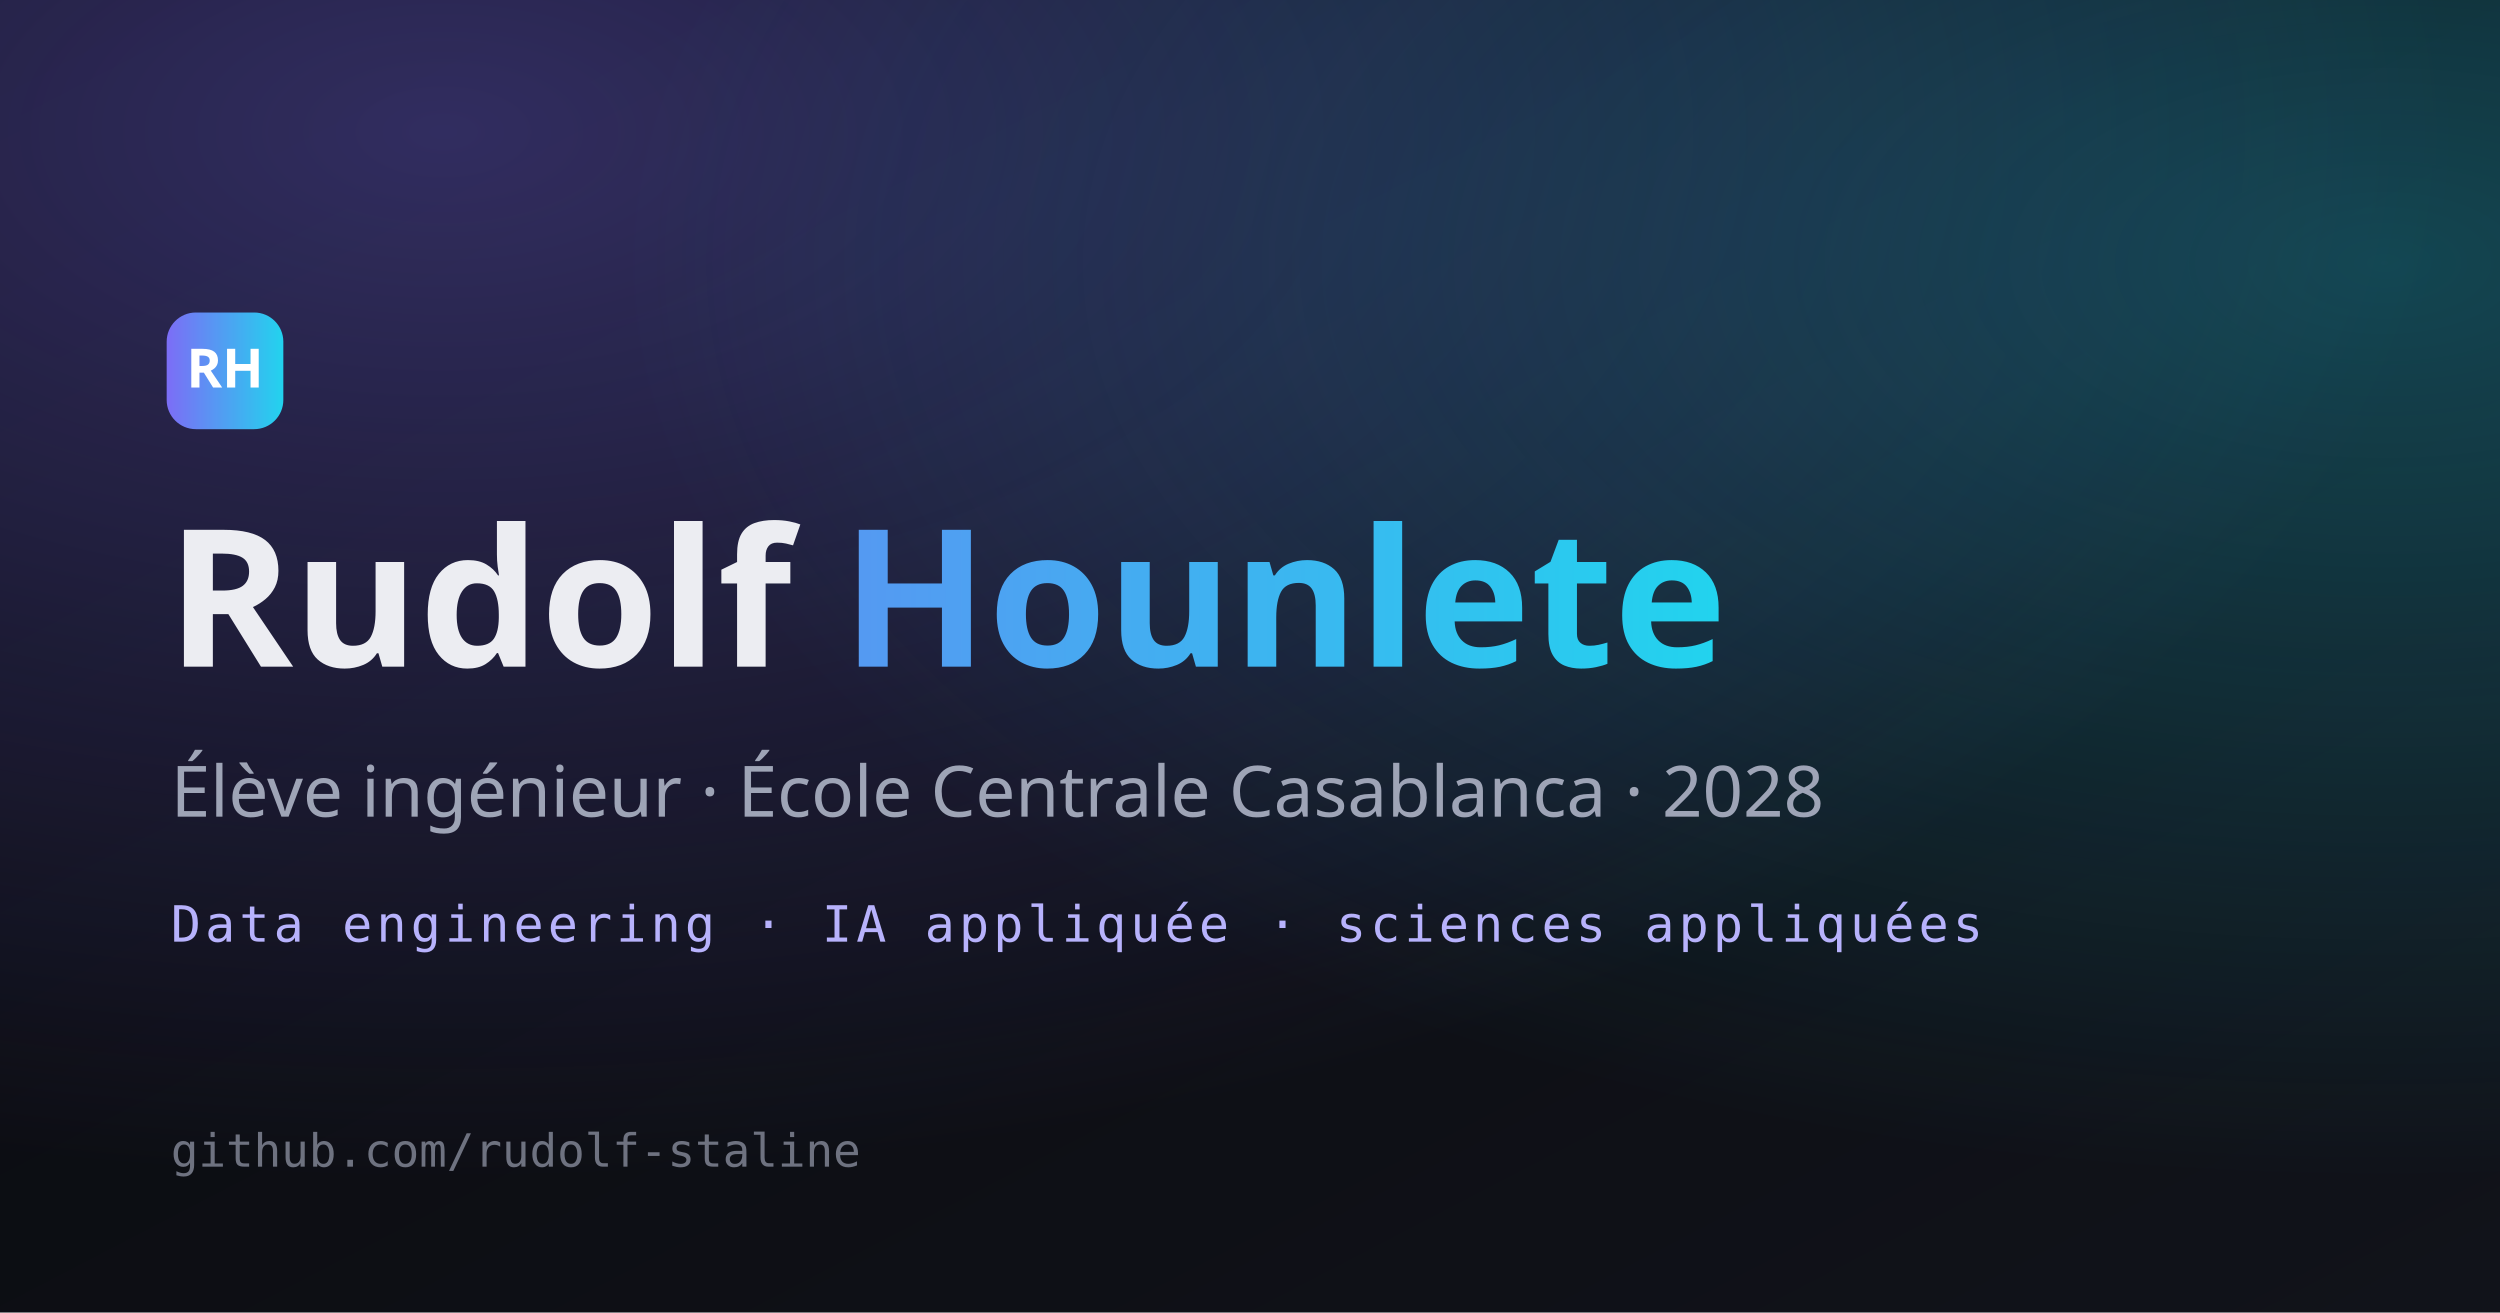
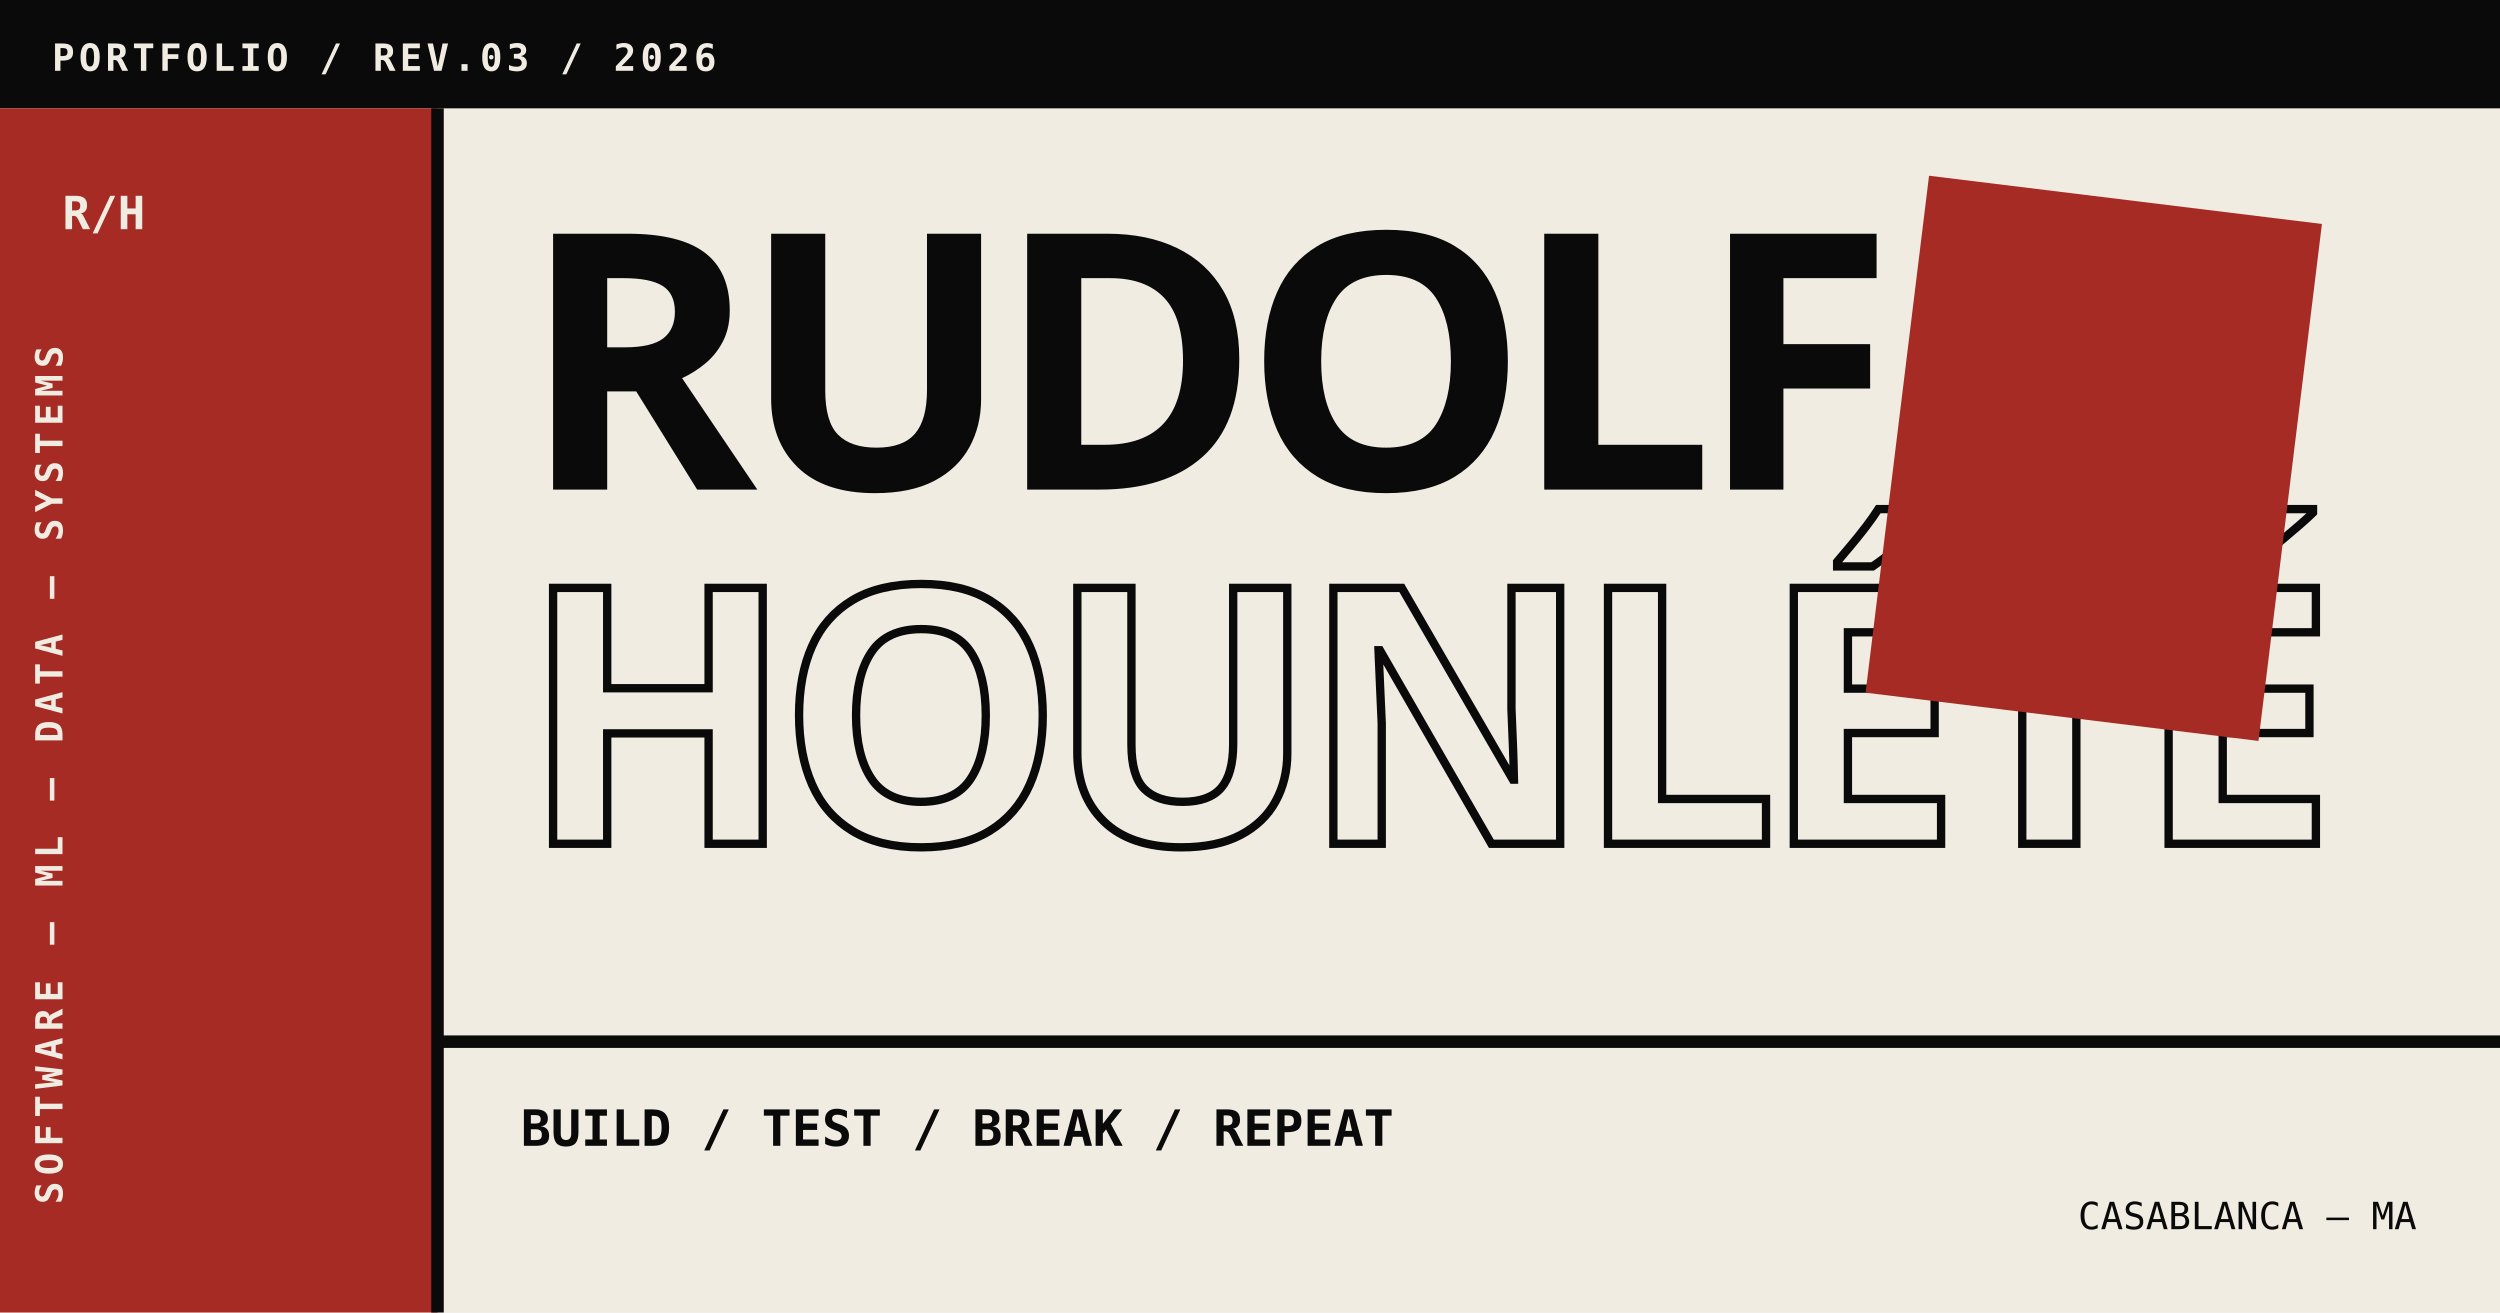
<svg xmlns="http://www.w3.org/2000/svg" viewBox="0 0 1200 630" width="1200" height="630">
-   <defs>
-     <linearGradient id="bg" x1="0" y1="0" x2="1" y2="1">
-       <stop offset="0" stop-color="#08090d" />
-       <stop offset="1" stop-color="#11131a" />
-     </linearGradient>
-     <linearGradient id="grad" x1="0" y1="0" x2="1" y2="0">
-       <stop offset="0" stop-color="#7c6df6" />
-       <stop offset="1" stop-color="#22d3ee" />
-     </linearGradient>
-     <radialGradient id="glowA" cx="0.18" cy="0.1" r="0.8">
-       <stop offset="0" stop-color="#7c6df6" stop-opacity="0.35" />
-       <stop offset="1" stop-color="#7c6df6" stop-opacity="0" />
-     </radialGradient>
-     <radialGradient id="glowB" cx="0.95" cy="0.2" r="0.7">
-       <stop offset="0" stop-color="#22d3ee" stop-opacity="0.28" />
-       <stop offset="1" stop-color="#22d3ee" stop-opacity="0" />
-     </radialGradient>
-   </defs>
-   <rect width="1200" height="630" fill="url(#bg)" />
-   <rect width="1200" height="630" fill="url(#glowA)" />
-   <rect width="1200" height="630" fill="url(#glowB)" />
-   <rect x="80" y="150" width="56" height="56" rx="14" fill="url(#grad)" />
-   <text x="108" y="186" font-family="'Space Grotesk', sans-serif" font-size="26" font-weight="700" fill="#ffffff" text-anchor="middle">RH</text>
-   <text x="80" y="320" font-family="'Space Grotesk', sans-serif" font-size="92" font-weight="700" fill="#ecedf2">Rudolf <tspan fill="url(#grad)">Hounlete</tspan>
-   </text>
-   <text x="82" y="392" font-family="'Space Grotesk', sans-serif" font-size="34" fill="#9ea4b6">Élève ingénieur · École Centrale Casablanca · 2028</text>
-   <text x="82" y="452" font-family="'JetBrains Mono', monospace" font-size="24" letter-spacing="2" fill="#b7b2fc">Data engineering · IA appliquée · sciences appliquées</text>
-   <text x="82" y="560" font-family="'JetBrains Mono', monospace" font-size="22" fill="#6e7280">github.com/rudolf-staline</text>
+   <rect width="1200" height="630" fill="#f0ece2" />
+   <rect x="0" y="0" width="1200" height="52" fill="#0a0a0a" />
+   <rect x="0" y="52" width="210" height="578" fill="#a52b24" />
+   <line x1="210" y1="52" x2="210" y2="630" stroke="#0a0a0a" stroke-width="6" />
+   <line x1="210" y1="500" x2="1200" y2="500" stroke="#0a0a0a" stroke-width="6" />
+   <text x="25" y="34" font-family="monospace" font-size="18" font-weight="700" fill="#f0ece2" letter-spacing="2">PORTFOLIO / REV.03 / 2026</text>
+   <text x="30" y="110" font-family="monospace" font-size="22" font-weight="700" fill="#f0ece2">R/H</text>
+   <text x="30" y="578" transform="rotate(-90 30 578)" font-family="monospace" font-size="18" font-weight="700" fill="#f0ece2" letter-spacing="3">SOFTWARE — ML — DATA — SYSTEMS</text>
+   <text x="250" y="235" font-family="Arial Narrow, sans-serif" font-size="172" font-weight="900" fill="#0a0a0a" letter-spacing="-8">RUDOLF</text>
+   <text x="250" y="405" font-family="Arial Narrow, sans-serif" font-size="172" font-weight="900" fill="none" stroke="#0a0a0a" stroke-width="4" letter-spacing="-8">HOUNLÉTÉ</text>
+   <rect x="910" y="95" width="190" height="250" fill="#a52b24" transform="rotate(7 1005 220)" />
+   <text x="250" y="550" font-family="monospace" font-size="24" font-weight="700" fill="#0a0a0a">BUILD / TEST / BREAK / REPEAT</text>
+   <text x="1160" y="590" text-anchor="end" font-family="monospace" font-size="18" fill="#0a0a0a">CASABLANCA — MA</text>
</svg>
